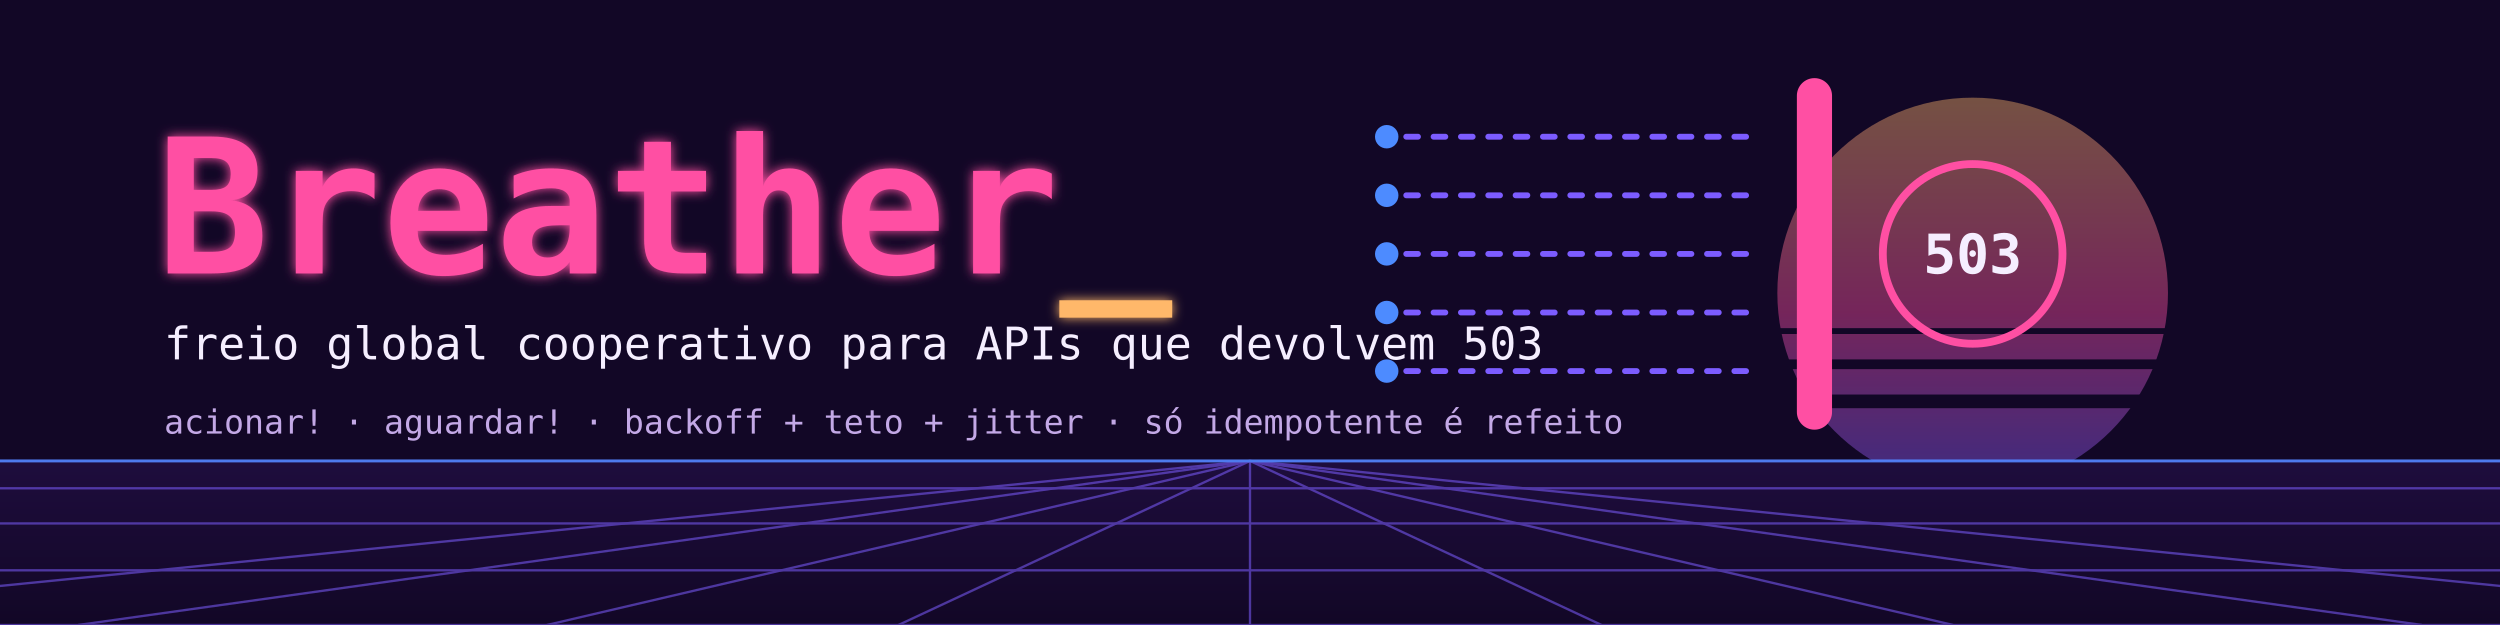
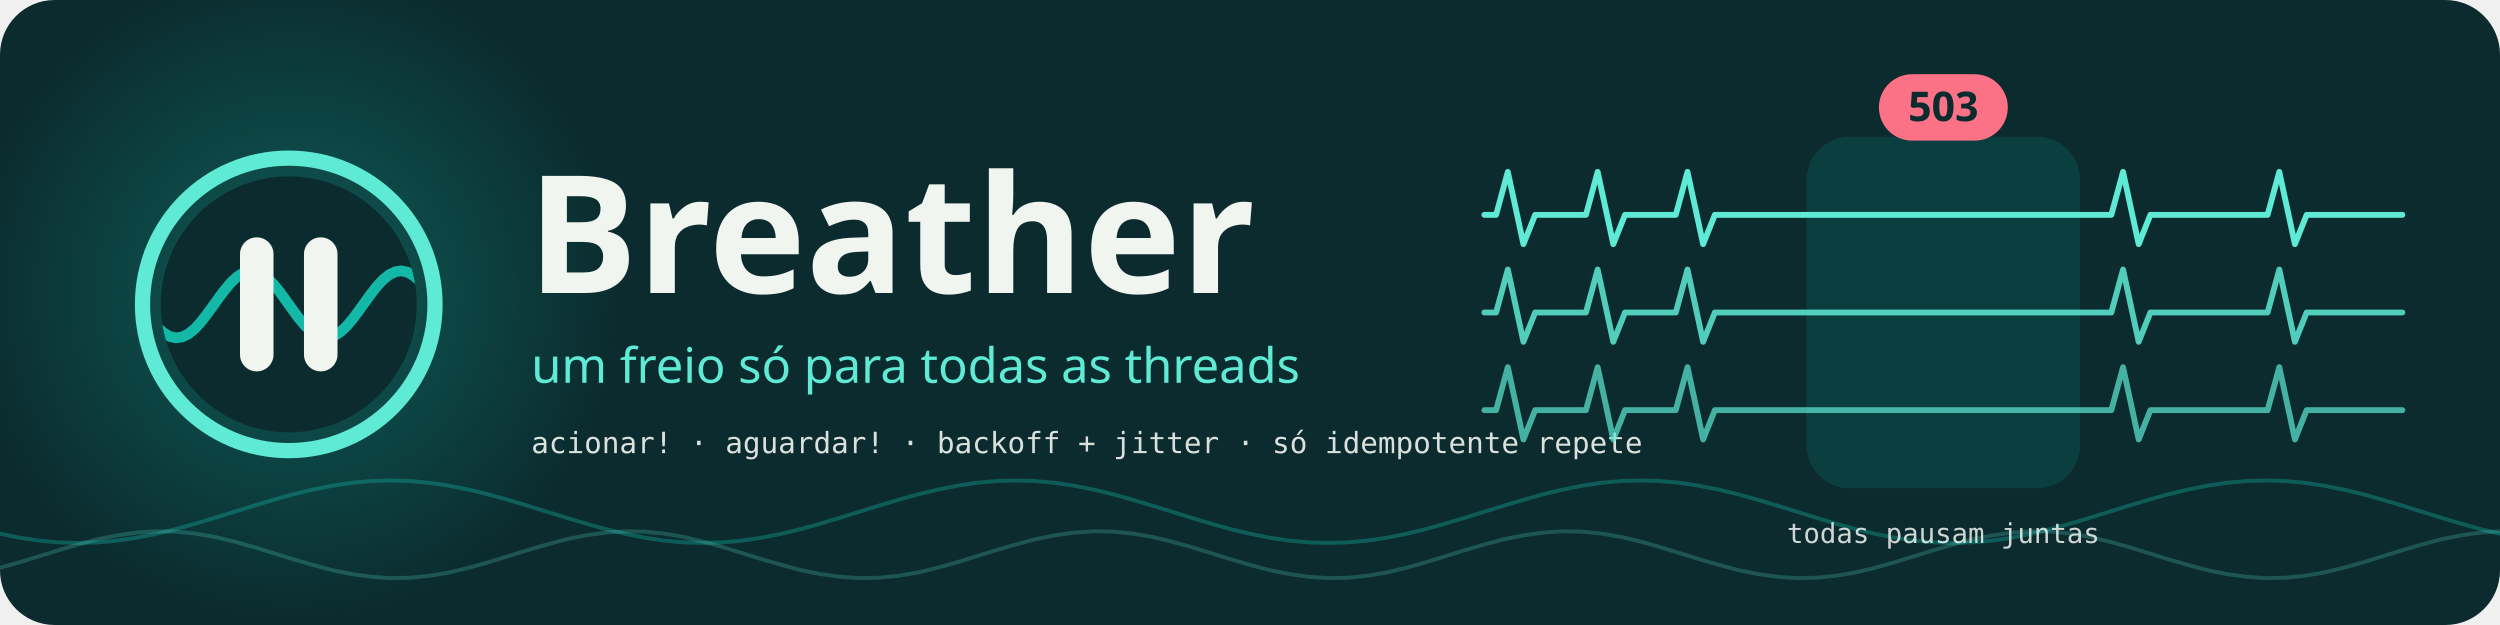
<svg xmlns="http://www.w3.org/2000/svg" viewBox="0 0 1280 320" width="1280" height="320" role="img" aria-label="Breather: freio global cooperativo para APIs que devolvem 503">
  <defs>
-     <linearGradient id="sol" x1="0" y1="0" x2="0" y2="1">
-       <stop offset="0" stop-color="#FFB86B" />
-       <stop offset="0.55" stop-color="#FF4FA3" />
-       <stop offset="1" stop-color="#7C5CFF" />
-     </linearGradient>
-     <linearGradient id="chao" x1="0" y1="0" x2="0" y2="1">
-       <stop offset="0" stop-color="#1e0d3d" />
-       <stop offset="1" stop-color="#120726" />
-     </linearGradient>
-     <mask id="listras">
-       <rect width="1280" height="320" fill="#fff" />
-       <rect x="880" y="168" width="260" height="3" fill="#000" />
-       <rect x="880" y="184" width="260" height="5" fill="#000" />
-       <rect x="880" y="202" width="260" height="7" fill="#000" />
-     </mask>
-     <filter id="brilho" x="-30%" y="-30%" width="160%" height="160%">
-       <feGaussianBlur stdDeviation="3" result="b" />
-       <feMerge>
-         <feMergeNode in="b" />
-         <feMergeNode in="SourceGraphic" />
-       </feMerge>
-     </filter>
+     <clipPath id="q">
+       <rect width="1280" height="320" rx="28" />
+     </clipPath>
+     <clipPath id="c">
+       <circle cx="128" cy="128" r="84" />
+     </clipPath>
+     <radialGradient id="halo" cx="0.5" cy="0.5" r="0.5">
+       <stop offset="0" stop-color="#14B8A6" stop-opacity=".35" />
+       <stop offset="1" stop-color="#14B8A6" stop-opacity="0" />
+     </radialGradient>
    <style>
-       text { font-family: ui-monospace, "Cascadia Mono", Consolas, "SF Mono", Menlo, monospace; }
-       .pulso { animation: pulso 2.4s ease-in-out infinite; transform-origin: 1010px 130px; }
-       .onda { stroke-dasharray: 6 8; animation: corre 3s linear infinite; }
-       .cursor { animation: pisca 1.1s steps(1) infinite; }
-       @keyframes pulso { 0%, 100% { opacity: .55; transform: scale(1); } 50% { opacity: 1; transform: scale(1.05); } }
-       @keyframes corre { to { stroke-dashoffset: -28; } }
-       @keyframes pisca { 50% { opacity: 0; } }
-       @media (prefers-reduced-motion: reduce) { .pulso, .onda, .cursor { animation: none; } }
+       text { font-family: Nunito, 'Segoe UI', system-ui, sans-serif; }
+       .mono { font-family: ui-monospace, "Cascadia Mono", Consolas, Menlo, monospace; }
+       .halo { transform-box: fill-box; transform-origin: center; animation: respira 6s ease-in-out infinite; }
+       .ond.a { animation: desliza 14s linear infinite; }
+       .ond.b { animation: desliza 20s linear infinite reverse; }
+       .faixa { animation: pausa 6s ease-in-out infinite; }
+       @keyframes respira { 0%,100% { transform: scale(.9); opacity: .6; } 50% { transform: scale(1.08); opacity: 1; } }
+       @keyframes desliza { to { transform: translateX(-320px); } }
+       @keyframes pausa { 0%,100% { fill-opacity: .12; } 50% { fill-opacity: .28; } }
+       @media (prefers-reduced-motion: reduce) { .halo, .ond, .faixa { animation: none; } }
    </style>
  </defs>
-   <rect width="1280" height="320" fill="#120726" />
-   <circle cx="1010" cy="150" r="100" fill="url(#sol)" opacity=".42" mask="url(#listras)" />
-   <rect x="0" y="236" width="1280" height="84" fill="url(#chao)" />
-   <g stroke="#7C5CFF" stroke-width="1.2" opacity=".55" fill="none">
-     <path d="M0 236 H1280" />
-     <path d="M0 250 H1280" />
-     <path d="M0 268 H1280" />
-     <path d="M0 292 H1280" />
-     <path d="M0 320 H1280" />
-     <path d="M640 236 L-200 320" />
-     <path d="M640 236 L40 320" />
-     <path d="M640 236 L280 320" />
-     <path d="M640 236 L460 320" />
-     <path d="M640 236 L640 320" />
-     <path d="M640 236 L820 320" />
-     <path d="M640 236 L1000 320" />
-     <path d="M640 236 L1240 320" />
-     <path d="M640 236 L1480 320" />
-   </g>
-   <path d="M0 236 H1280" stroke="#4D8BFF" stroke-width="1.5" opacity=".8" />
-   <text x="80" y="140" font-size="96" font-weight="700" fill="#FF4FA3" filter="url(#brilho)">Breather<tspan class="cursor" fill="#FFB86B">_</tspan>
-   </text>
-   <text x="84" y="184" font-size="23" fill="#F5EEFF">freio global cooperativo para APIs que devolvem 503</text>
-   <text x="84" y="222" font-size="17" fill="#C3A8E6">acionar! · aguardar! · backoff + teto + jitter · só idempotente é refeito</text>
-   <g stroke="#7C5CFF" stroke-width="3" fill="none" stroke-linecap="round">
-     <path class="onda" d="M720 70 H900" />
-     <path class="onda" d="M720 100 H900" />
-     <path class="onda" d="M720 130 H900" />
-     <path class="onda" d="M720 160 H900" />
-     <path class="onda" d="M720 190 H900" />
-   </g>
-   <g fill="#4D8BFF">
-     <circle cx="710" cy="70" r="6" />
-     <circle cx="710" cy="100" r="6" />
-     <circle cx="710" cy="130" r="6" />
-     <circle cx="710" cy="160" r="6" />
-     <circle cx="710" cy="190" r="6" />
-   </g>
-   <g class="pulso">
-     <rect x="920" y="40" width="18" height="180" rx="9" fill="#FF4FA3" />
-     <circle cx="1010" cy="130" r="46" fill="none" stroke="#FF4FA3" stroke-width="4" />
-     <text x="1010" y="140" font-size="28" font-weight="700" fill="#F5EEFF" text-anchor="middle">503</text>
+   <g clip-path="url(#q)">
+     <rect width="1280" height="320" fill="#0B2B2E" />
+     <circle class="halo" cx="150" cy="150" r="170" fill="url(#halo)" />
+     <path class="ond a" d="M-40.0 262.0 L-30.0 265.1 L-20.0 268.1 L-10.0 270.9 L0.0 273.3 L10.0 275.3 L20.0 276.8 L30.0 277.7 L40.0 278.0 L50.0 277.7 L60.0 276.8 L70.0 275.3 L80.0 273.3 L90.0 270.9 L100.0 268.1 L110.0 265.1 L120.0 262.0 L130.0 258.9 L140.0 255.9 L150.0 253.1 L160.0 250.7 L170.0 248.7 L180.0 247.2 L190.0 246.3 L200.0 246.0 L210.0 246.3 L220.0 247.2 L230.0 248.7 L240.0 250.7 L250.0 253.1 L260.0 255.9 L270.0 258.9 L280.0 262.0 L290.0 265.1 L300.0 268.1 L310.0 270.9 L320.0 273.3 L330.0 275.3 L340.0 276.8 L350.0 277.7 L360.0 278.0 L370.0 277.7 L380.0 276.8 L390.0 275.3 L400.0 273.3 L410.0 270.9 L420.0 268.1 L430.0 265.1 L440.0 262.0 L450.0 258.9 L460.0 255.9 L470.0 253.1 L480.0 250.7 L490.0 248.7 L500.0 247.2 L510.0 246.3 L520.0 246.0 L530.0 246.3 L540.0 247.2 L550.0 248.7 L560.0 250.7 L570.0 253.1 L580.0 255.9 L590.0 258.9 L600.0 262.0 L610.0 265.1 L620.0 268.1 L630.0 270.9 L640.0 273.3 L650.0 275.3 L660.0 276.8 L670.0 277.7 L680.0 278.0 L690.0 277.7 L700.0 276.8 L710.0 275.3 L720.0 273.3 L730.0 270.9 L740.0 268.1 L750.0 265.1 L760.0 262.0 L770.0 258.9 L780.0 255.9 L790.0 253.1 L800.0 250.7 L810.0 248.7 L820.0 247.2 L830.0 246.3 L840.0 246.0 L850.0 246.3 L860.0 247.2 L870.0 248.7 L880.0 250.7 L890.0 253.1 L900.0 255.9 L910.0 258.9 L920.0 262.0 L930.0 265.1 L940.0 268.1 L950.0 270.9 L960.0 273.3 L970.0 275.3 L980.0 276.8 L990.0 277.7 L1000.0 278.0 L1010.0 277.7 L1020.0 276.8 L1030.0 275.3 L1040.0 273.3 L1050.0 270.9 L1060.0 268.1 L1070.0 265.1 L1080.0 262.0 L1090.0 258.9 L1100.0 255.9 L1110.0 253.1 L1120.0 250.7 L1130.0 248.7 L1140.0 247.2 L1150.0 246.3 L1160.0 246.0 L1170.0 246.3 L1180.0 247.2 L1190.0 248.7 L1200.0 250.7 L1210.0 253.1 L1220.0 255.9 L1230.0 258.9 L1240.0 262.0 L1250.0 265.1 L1260.0 268.1 L1270.0 270.9 L1280.0 273.3 L1290.0 275.3 L1300.0 276.8 L1310.0 277.7 L1320.0 278.0" fill="none" stroke="#14B8A6" stroke-width="2" opacity=".35" />
+     <path class="ond b" d="M-40.0 296.0 L-30.0 295.8 L-20.0 294.8 L-10.0 293.1 L0.0 290.7 L10.0 287.9 L20.0 284.8 L30.0 281.7 L40.0 278.8 L50.0 276.1 L60.0 274.1 L70.0 272.7 L80.0 272.0 L90.0 272.2 L100.0 273.2 L110.0 274.9 L120.0 277.3 L130.0 280.1 L140.0 283.2 L150.0 286.3 L160.0 289.2 L170.0 291.9 L180.0 293.9 L190.0 295.3 L200.0 296.0 L210.0 295.8 L220.0 294.8 L230.0 293.1 L240.0 290.7 L250.0 287.9 L260.0 284.8 L270.0 281.7 L280.0 278.8 L290.0 276.1 L300.0 274.1 L310.0 272.7 L320.0 272.0 L330.0 272.2 L340.0 273.2 L350.0 274.9 L360.0 277.3 L370.0 280.1 L380.0 283.2 L390.0 286.3 L400.0 289.2 L410.0 291.9 L420.0 293.9 L430.0 295.3 L440.0 296.0 L450.0 295.8 L460.0 294.8 L470.0 293.1 L480.0 290.7 L490.0 287.9 L500.0 284.8 L510.0 281.7 L520.0 278.8 L530.0 276.1 L540.0 274.1 L550.0 272.7 L560.0 272.0 L570.0 272.2 L580.0 273.2 L590.0 274.9 L600.0 277.3 L610.0 280.1 L620.0 283.2 L630.0 286.3 L640.0 289.2 L650.0 291.9 L660.0 293.9 L670.0 295.3 L680.0 296.0 L690.0 295.8 L700.0 294.8 L710.0 293.1 L720.0 290.7 L730.0 287.9 L740.0 284.8 L750.0 281.7 L760.0 278.8 L770.0 276.1 L780.0 274.1 L790.0 272.7 L800.0 272.0 L810.0 272.2 L820.0 273.2 L830.0 274.9 L840.0 277.3 L850.0 280.1 L860.0 283.2 L870.0 286.3 L880.0 289.2 L890.0 291.9 L900.0 293.9 L910.0 295.3 L920.0 296.0 L930.0 295.8 L940.0 294.8 L950.0 293.1 L960.0 290.7 L970.0 287.9 L980.0 284.8 L990.0 281.7 L1000.0 278.8 L1010.0 276.1 L1020.0 274.1 L1030.0 272.7 L1040.0 272.0 L1050.0 272.2 L1060.0 273.2 L1070.0 274.9 L1080.0 277.3 L1090.0 280.1 L1100.0 283.2 L1110.0 286.3 L1120.0 289.2 L1130.0 291.9 L1140.0 293.9 L1150.0 295.3 L1160.0 296.0 L1170.0 295.8 L1180.0 294.8 L1190.0 293.1 L1200.0 290.7 L1210.0 287.9 L1220.0 284.8 L1230.0 281.7 L1240.0 278.8 L1250.0 276.1 L1260.0 274.1 L1270.0 272.7 L1280.0 272.0 L1290.0 272.2 L1300.0 273.2 L1310.0 274.9 L1320.0 277.3" fill="none" stroke="#5EEAD4" stroke-width="2" opacity=".22" />
+     <g transform="translate(48 56) scale(.78)">
+       <circle cx="128" cy="128" r="96" fill="none" stroke="#5EEAD4" stroke-width="10" />
+       <circle cx="128" cy="128" r="84" fill="#0B2B2E" />
+       <g clip-path="url(#c)">
+         <path d="M30.0 128.0 L34.0 133.6 L38.0 138.8 L42.0 143.3 L46.0 146.8 L50.0 149.1 L54.0 150.0 L58.0 149.4 L62.0 147.5 L66.0 144.3 L70.0 140.0 L74.0 134.9 L78.0 129.4 L82.0 123.8 L86.0 118.5 L90.0 113.7 L94.0 110.0 L98.0 107.4 L102.0 106.1 L106.0 106.3 L110.0 107.9 L114.0 110.8 L118.0 114.8 L122.0 119.7 L126.0 125.2 L130.0 130.8 L134.0 136.3 L138.0 141.2 L142.0 145.2 L146.0 148.1 L150.0 149.7 L154.0 149.9 L158.0 148.6 L162.0 146.0 L166.0 142.3 L170.0 137.5 L174.0 132.2 L178.0 126.6 L182.0 121.1 L186.0 116.0 L190.0 111.7 L194.0 108.5 L198.0 106.6 L202.0 106.0 L206.0 106.9 L210.0 109.2 L214.0 112.7 L218.0 117.2 L222.0 122.4 L226.0 128.0" fill="none" stroke="#14B8A6" stroke-width="7" stroke-linecap="round" />
+       </g>
+       <rect x="96" y="84" width="22" height="88" rx="11" fill="#F1F5F0" />
+       <rect x="138" y="84" width="22" height="88" rx="11" fill="#F1F5F0" />
+     </g>
+     <text x="270" y="150" font-size="84" font-weight="800" fill="#F1F5F0">Breather</text>
+     <text x="272" y="196" font-size="25" fill="#5EEAD4">um freio só para todas as threads</text>
+     <text x="272" y="232" class="mono" font-size="15" fill="#F1F5F0" opacity=".9">acionar! · aguardar! · backoff + jitter · só idempotente repete</text>
+     <rect class="faixa" x="925" y="70" width="140" height="180" rx="22" fill="#14B8A6" fill-opacity=".14" />
+     <path d="M760 110L760 110 L766 110 L772 88 L780 125 L786 110 L806 110 L812 110 L818 88 L826 125 L832 110 L852 110 L858 110 L864 88 L872 125 L878 110 L925 110 L1065 110L1075 110 L1081 110 L1087 88 L1095 125 L1101 110 L1155 110 L1161 110 L1167 88 L1175 125 L1181 110 L1230 110" fill="none" stroke="#5EEAD4" stroke-width="3" stroke-linecap="round" stroke-linejoin="round" opacity="1" />
+     <path d="M760 160L760 160 L766 160 L772 138 L780 175 L786 160 L806 160 L812 160 L818 138 L826 175 L832 160 L852 160 L858 160 L864 138 L872 175 L878 160 L925 160 L1065 160L1075 160 L1081 160 L1087 138 L1095 175 L1101 160 L1155 160 L1161 160 L1167 138 L1175 175 L1181 160 L1230 160" fill="none" stroke="#5EEAD4" stroke-width="3" stroke-linecap="round" stroke-linejoin="round" opacity="0.85" />
+     <path d="M760 210L760 210 L766 210 L772 188 L780 225 L786 210 L806 210 L812 210 L818 188 L826 225 L832 210 L852 210 L858 210 L864 188 L872 225 L878 210 L925 210 L1065 210L1075 210 L1081 210 L1087 188 L1095 225 L1101 210 L1155 210 L1161 210 L1167 188 L1175 225 L1181 210 L1230 210" fill="none" stroke="#5EEAD4" stroke-width="3" stroke-linecap="round" stroke-linejoin="round" opacity="0.7" />
+     <g>
+       <rect x="962" y="38" width="66" height="34" rx="17" fill="#FB7185" />
+       <text x="995" y="62" font-size="21" font-weight="800" fill="#0B2B2E" text-anchor="middle">503</text>
+     </g>
+     <text x="995" y="278" class="mono" font-size="14" fill="#F1F5F0" opacity=".85" text-anchor="middle">todas pausam juntas</text>
  </g>
</svg>
